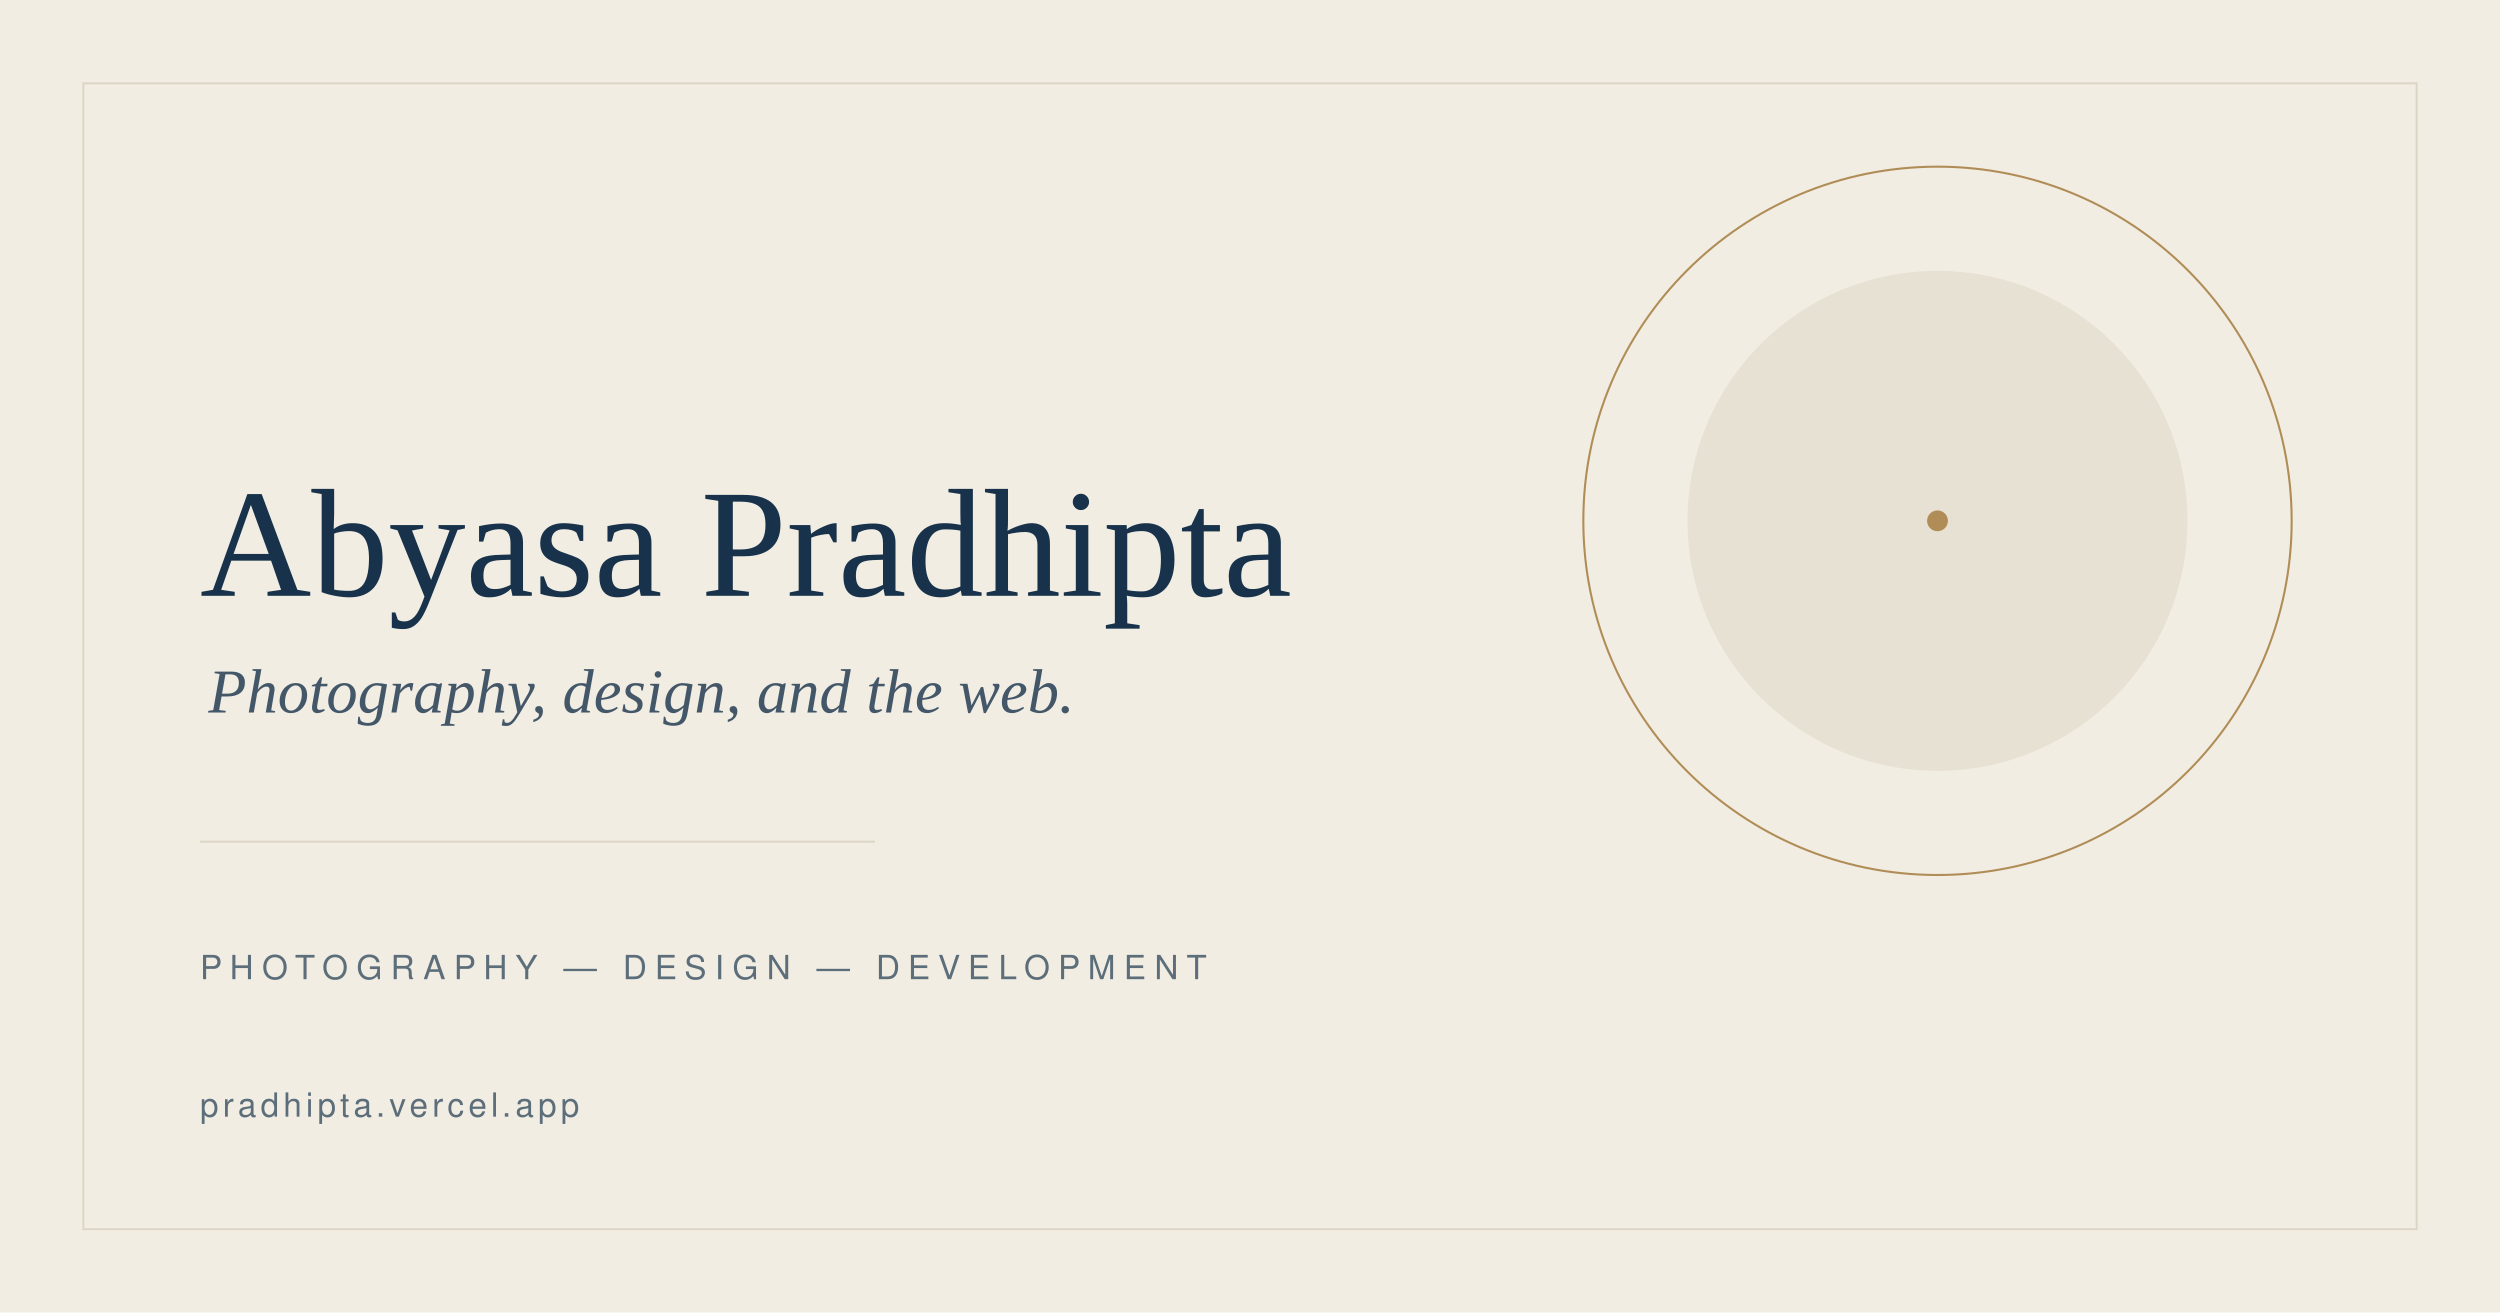
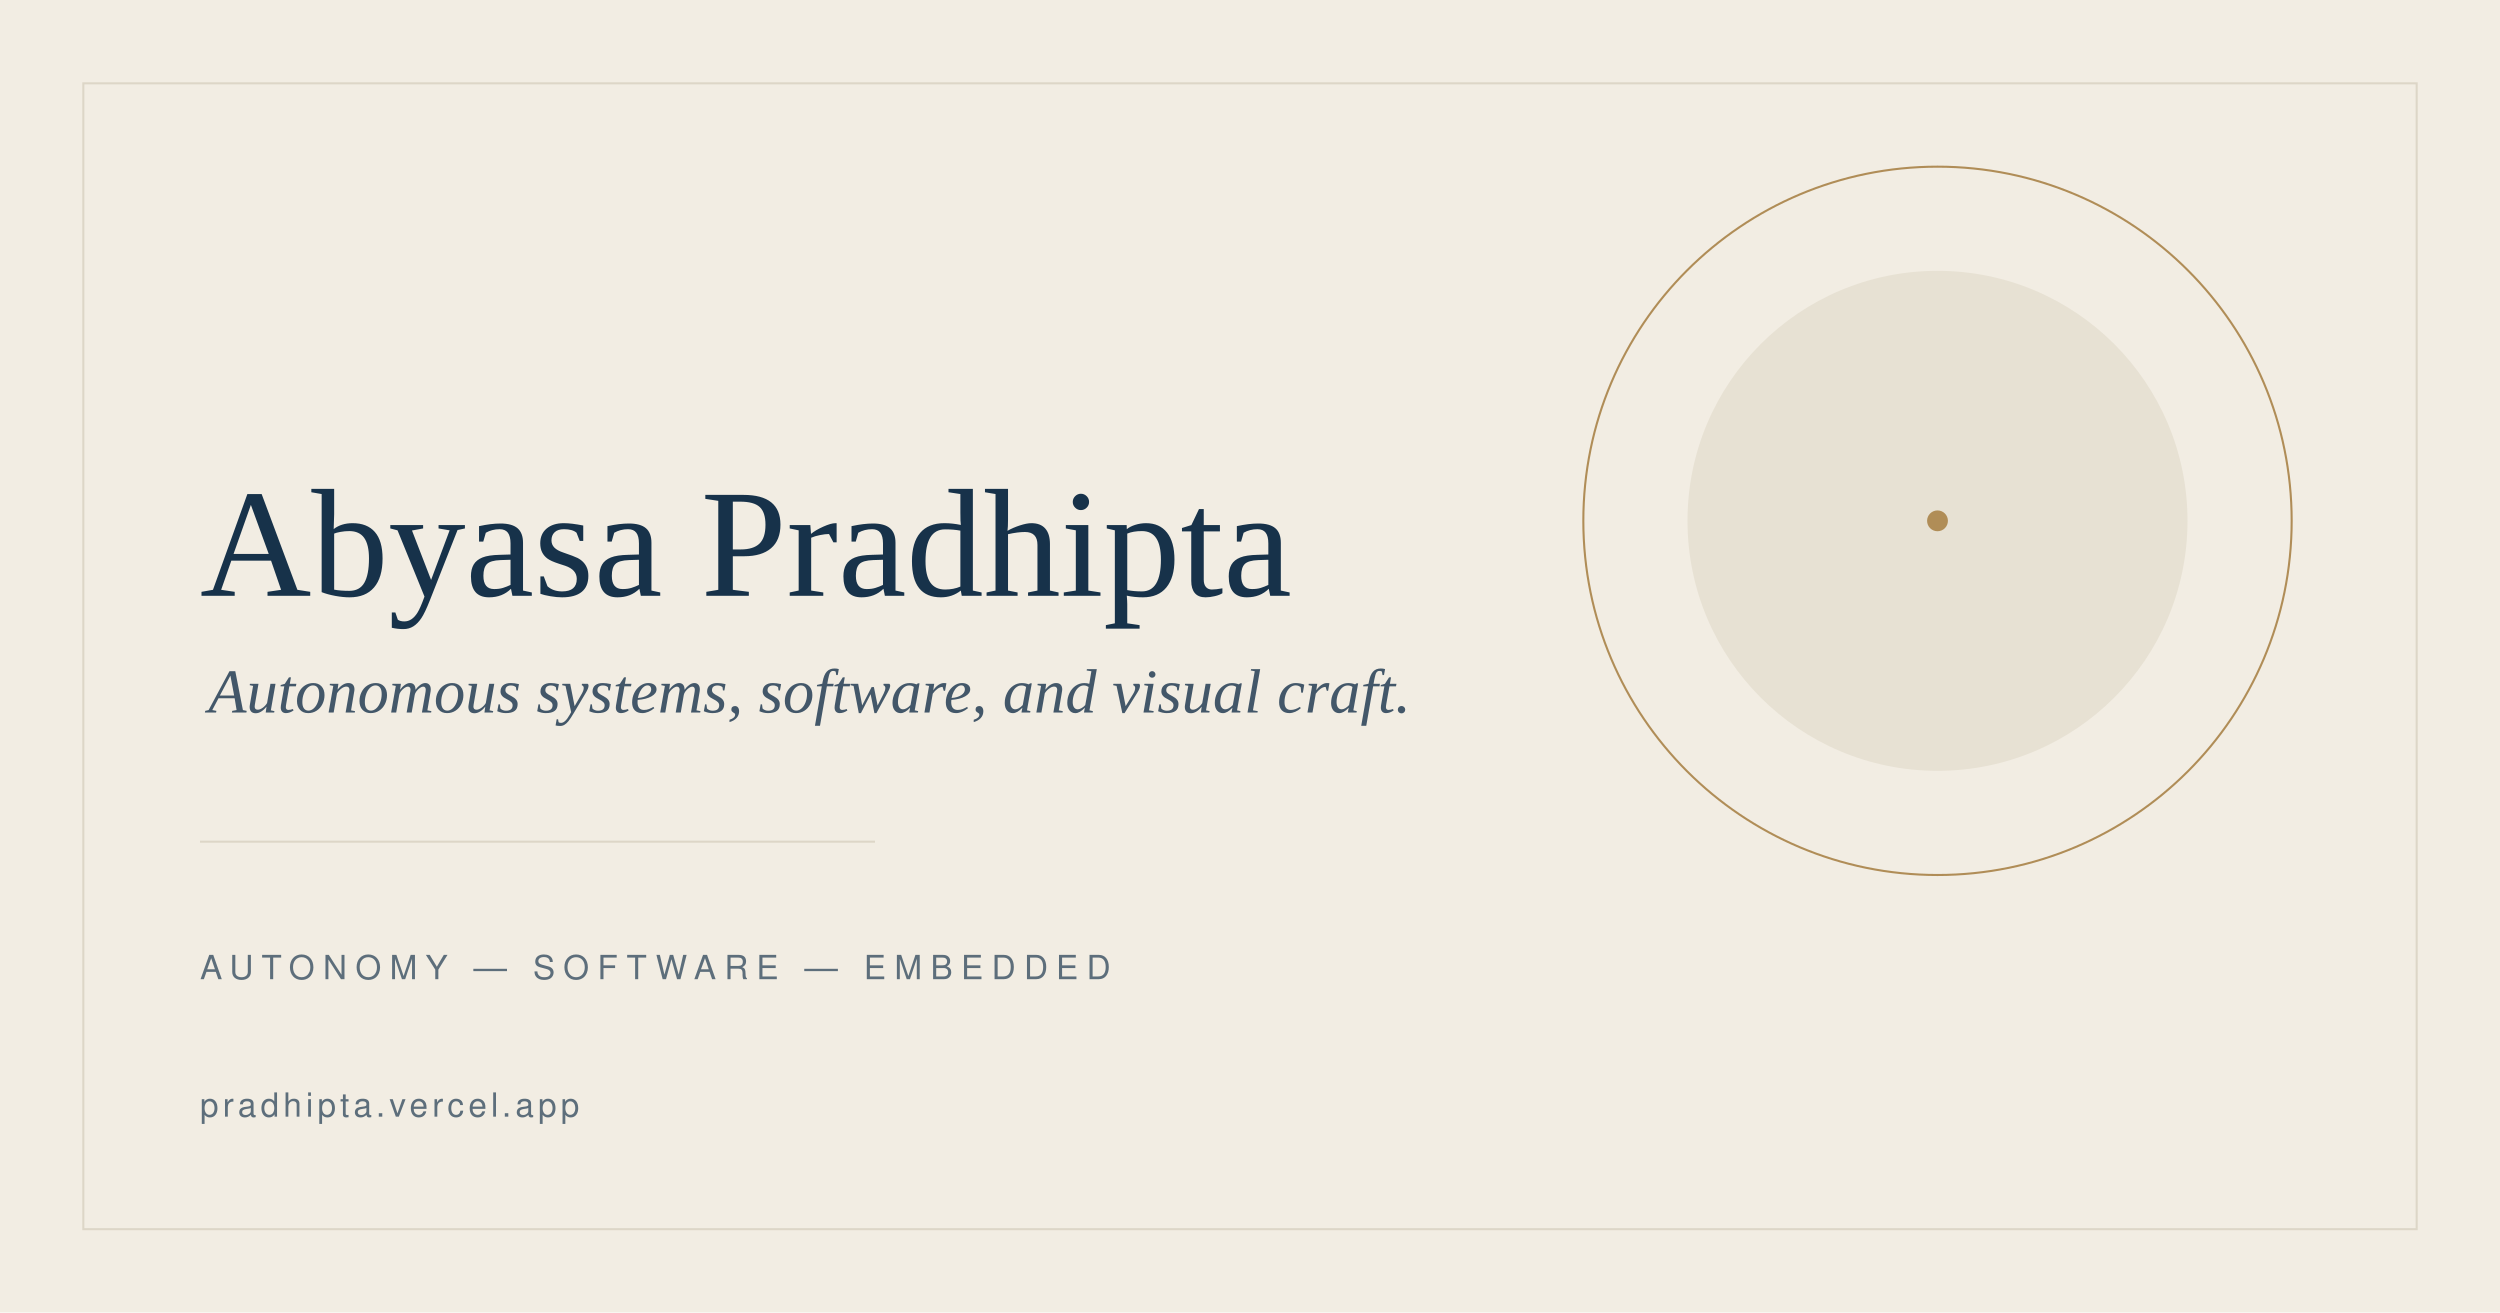
<svg xmlns="http://www.w3.org/2000/svg" viewBox="0 0 1200 630" width="1200" height="630">
  <rect width="1200" height="630" fill="#f2ede3" />
  <rect x="40" y="40" width="1120" height="550" fill="none" stroke="#ddd6c7" stroke-width="1" />
  <circle cx="930" cy="250" r="170" fill="none" stroke="#b08d57" stroke-width="1" />
  <circle cx="930" cy="250" r="120" fill="#e7e1d3" />
  <circle cx="930" cy="250" r="5" fill="#b08d57" />
  <text x="96" y="286" font-family="Georgia, 'Times New Roman', serif" font-size="74" fill="#17324a">Abyasa Pradhipta</text>
-   <text x="100" y="342" font-family="Georgia, 'Times New Roman', serif" font-size="30" font-style="italic" fill="#435769">Photography, design, and the web.</text>
+   <text x="100" y="342" font-family="Georgia, 'Times New Roman', serif" font-size="30" font-style="italic" fill="#435769">Autonomous systems, software, and visual craft.</text>
  <line x1="96" y1="404" x2="420" y2="404" stroke="#ddd6c7" stroke-width="1" />
-   <text x="96" y="470" font-family="Helvetica, Arial, sans-serif" font-size="16" letter-spacing="4" fill="#5d6e7b">PHOTOGRAPHY — DESIGN — DEVELOPMENT</text>
+   <text x="96" y="470" font-family="Helvetica, Arial, sans-serif" font-size="16" letter-spacing="4" fill="#5d6e7b">AUTONOMY — SOFTWARE — EMBEDDED</text>
  <text x="96" y="536" font-family="Helvetica, Arial, sans-serif" font-size="16" letter-spacing="2" fill="#5d6e7b">pradhipta.vercel.app</text>
</svg>
